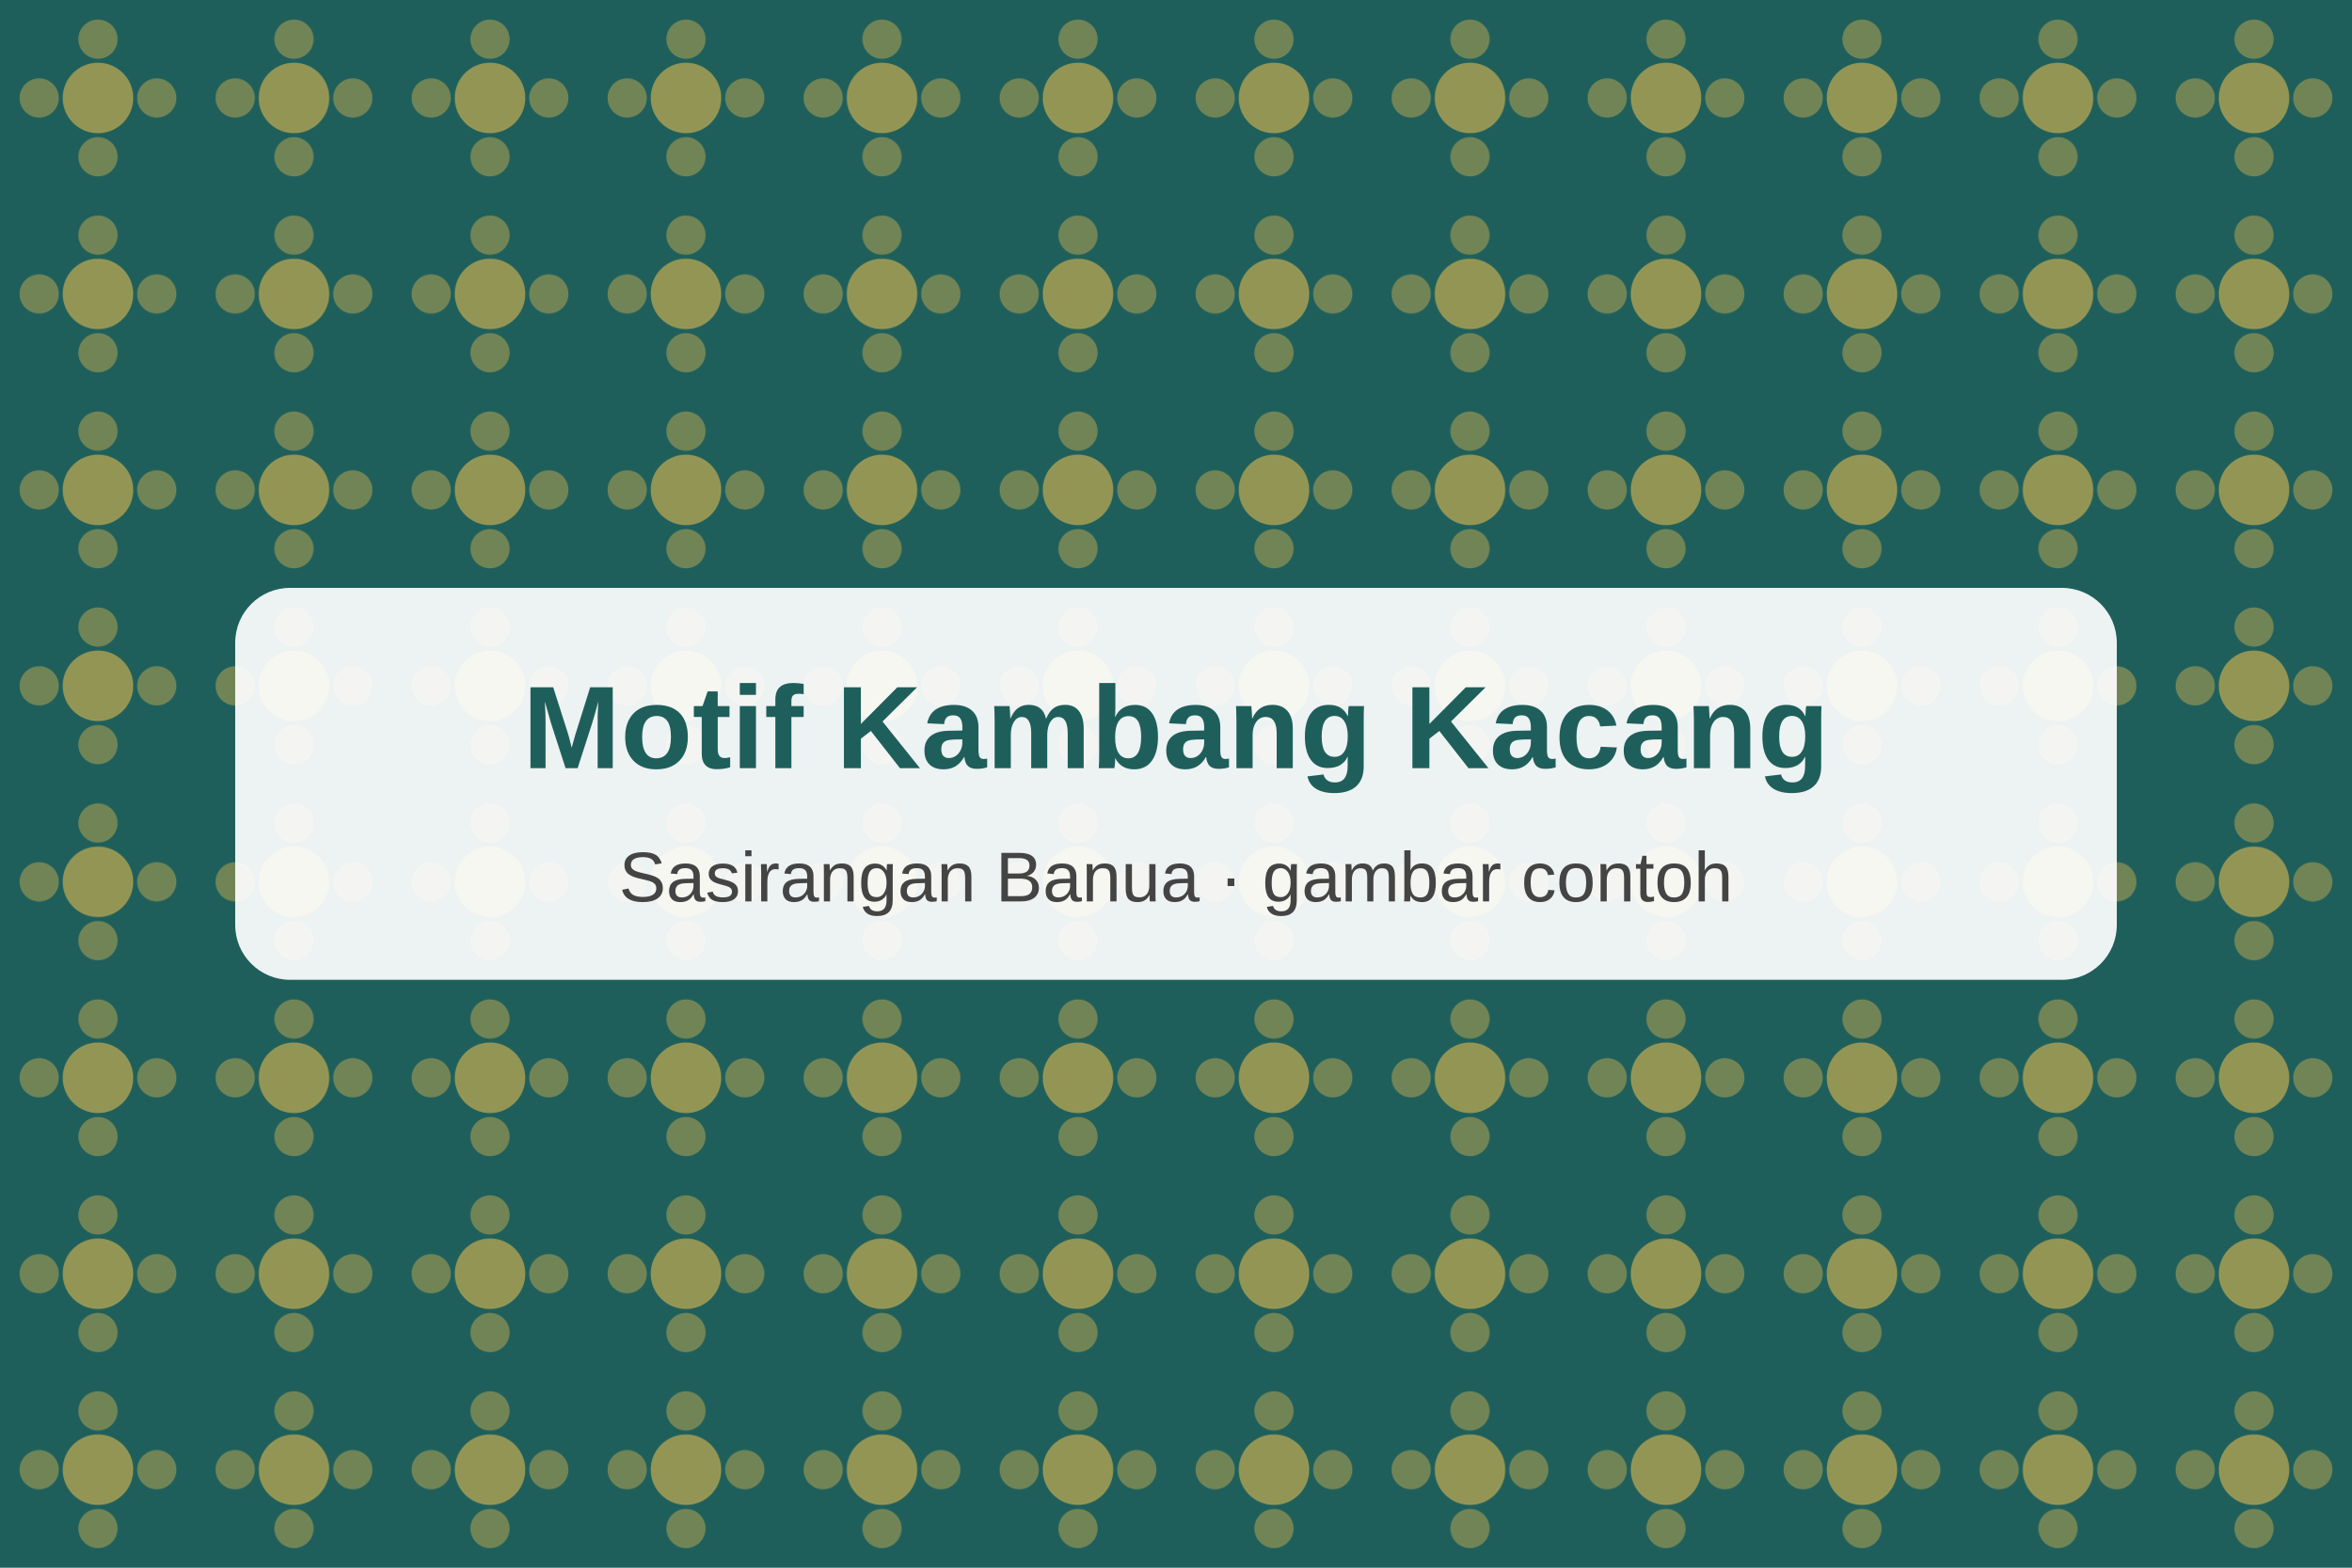
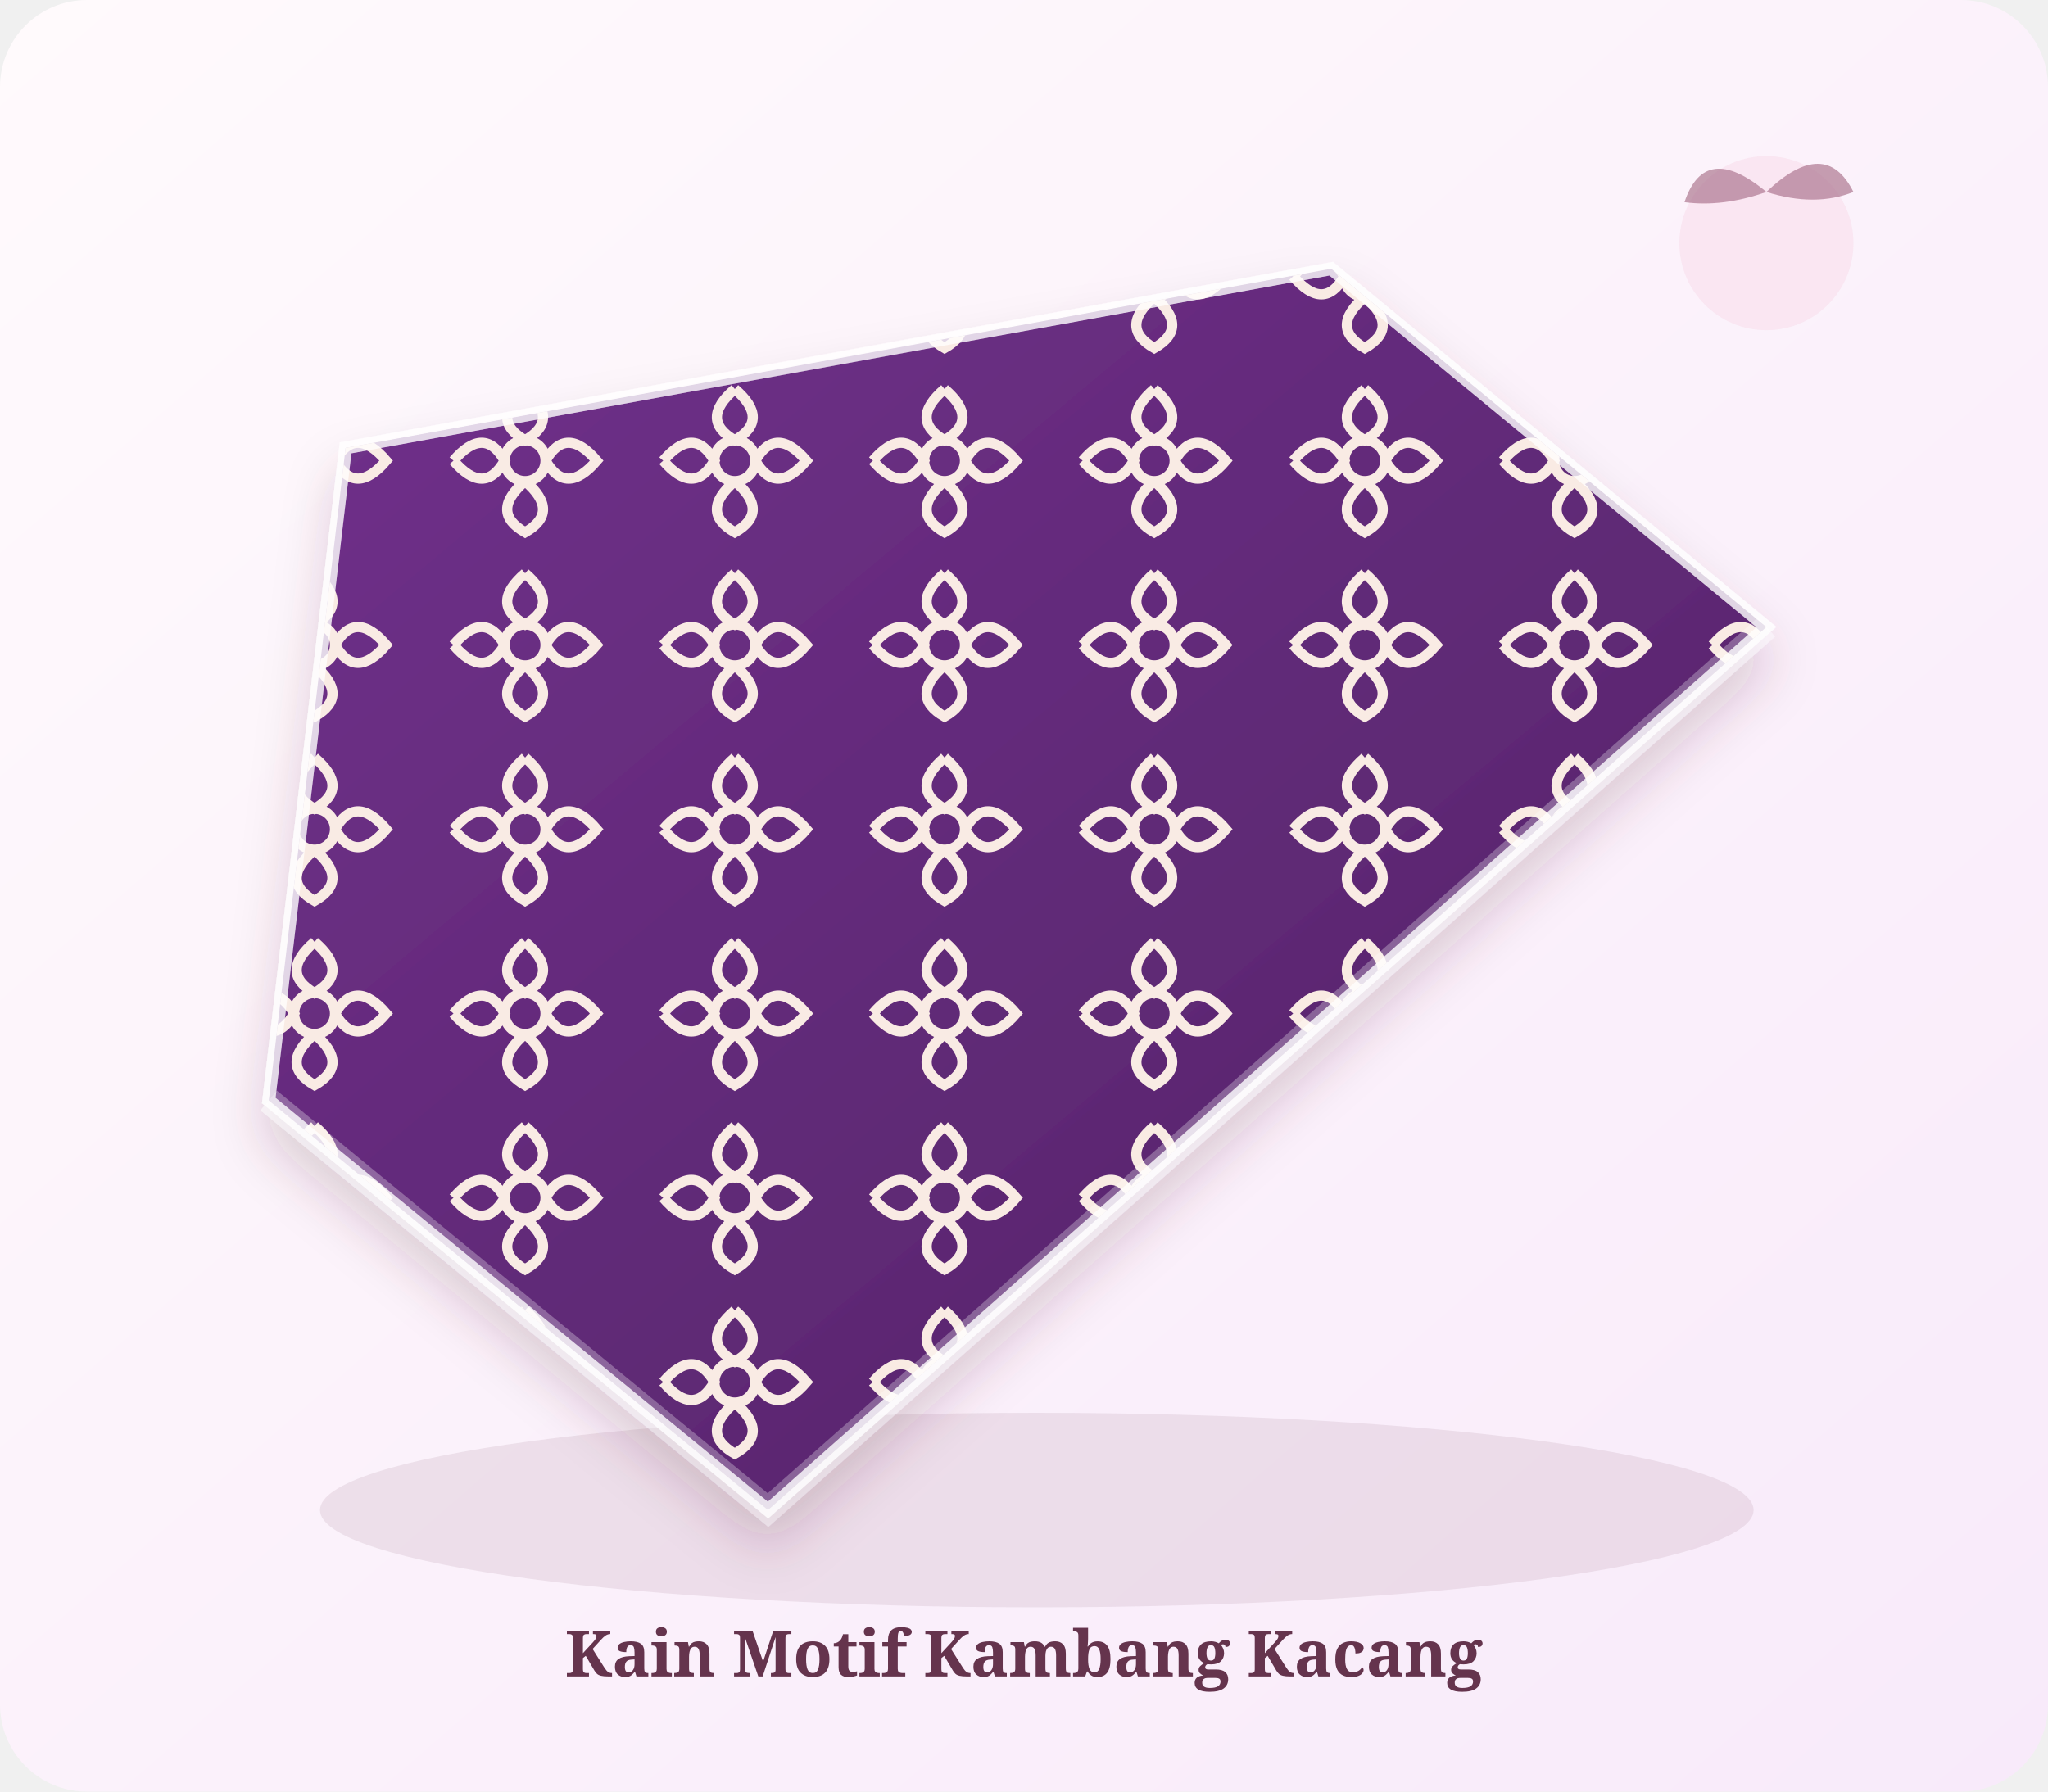
- <svg xmlns="http://www.w3.org/2000/svg" width="600" height="400" viewBox="0 0 600 400">
+ <svg xmlns="http://www.w3.org/2000/svg" width="800" height="700" viewBox="0 0 800 700" role="img" aria-label="Kain Motif Kambang Kacang">
  <defs>
-     <pattern id="p" width="50" height="50" patternUnits="userSpaceOnUse">
-       <circle cx="25" cy="25" r="9" fill="#f2c14e" />
-       <circle cx="25" cy="10" r="5" fill="#f2c14e" opacity=".7" />
-       <circle cx="25" cy="40" r="5" fill="#f2c14e" opacity=".7" />
-       <circle cx="10" cy="25" r="5" fill="#f2c14e" opacity=".7" />
-       <circle cx="40" cy="25" r="5" fill="#f2c14e" opacity=".7" />
+     <linearGradient id="bg" x1="0" y1="0" x2="1" y2="1">
+       <stop offset="0" stop-color="#fffafc" />
+       <stop offset="1" stop-color="#f8eafa" />
+     </linearGradient>
+     <linearGradient id="cloth" x1="0" y1="0" x2="1" y2="1">
+       <stop offset="0" stop-color="#71318c" />
+       <stop offset="1" stop-color="#512364" />
+     </linearGradient>
+     <pattern id="motif" width="82" height="72" patternUnits="userSpaceOnUse">
+       <g fill="none" stroke="#fff2e8" stroke-width="4">
+         <circle cx="41" cy="36" r="8" />
+         <path d="M41 8 Q55 20 41 28 Q27 20 41 8 M41 44 Q55 56 41 64 Q27 56 41 44 M13 36 Q25 22 33 36 Q25 50 13 36 M49 36 Q57 22 69 36 Q57 50 49 36" />
+       </g>
    </pattern>
+     <filter id="shadow" x="-30%" y="-30%" width="160%" height="170%">
+       <feDropShadow dx="0" dy="12" stdDeviation="10" flood-color="#5a2940" flood-opacity=".20" />
+     </filter>
  </defs>
-   <rect width="600" height="400" fill="#1f5f5b" />
-   <rect width="600" height="400" fill="url(#p)" opacity="0.55" />
-   <rect x="60" y="150" width="480" height="100" rx="14" fill="#ffffff" opacity="0.92" />
-   <text x="300" y="196" text-anchor="middle" font-family="Segoe UI, Arial, sans-serif" font-size="30" font-weight="700" fill="#1f5f5b">Motif Kambang Kacang</text>
-   <text x="300" y="230" text-anchor="middle" font-family="Segoe UI, Arial, sans-serif" font-size="18" fill="#444">Sasirangan Banua · gambar contoh</text>
+   <rect width="800" height="700" rx="34" fill="url(#bg)" />
+   <ellipse cx="405" cy="590" rx="280" ry="38" fill="#6d3850" opacity=".10" />
+   <g filter="url(#shadow)">
+     <path d="M135 175 L520 105 L690 245 L300 590 L105 430 Z" fill="url(#cloth)" stroke="#fff" stroke-opacity=".35" stroke-width="5" />
+     <path d="M135 175 L520 105 L690 245 L300 590 L105 430 Z" fill="url(#motif)" opacity=".96" />
+     <path d="M135 175 L520 105 L690 245 L300 590 L105 430 Z" fill="none" stroke="#ffffff" stroke-opacity=".7" stroke-width="5" />
+     <path d="M105 430 L300 590 L690 245" fill="none" stroke="#fff" stroke-opacity=".28" stroke-width="10" />
+   </g>
+   <g opacity=".8">
+     <circle cx="690" cy="95" r="34" fill="#f7d6e5" opacity=".55" />
+     <path d="M690 75 q-24 -20 -32 4 q15 2 32 -4 M690 75 q23 -22 34 0 q-15 6 -34 0" fill="#9a5976" opacity=".7" />
+   </g>
+   <text x="400" y="655" text-anchor="middle" font-family="Georgia,serif" font-size="25" font-weight="bold" fill="#65344d">Kain Motif Kambang Kacang</text>
</svg>
